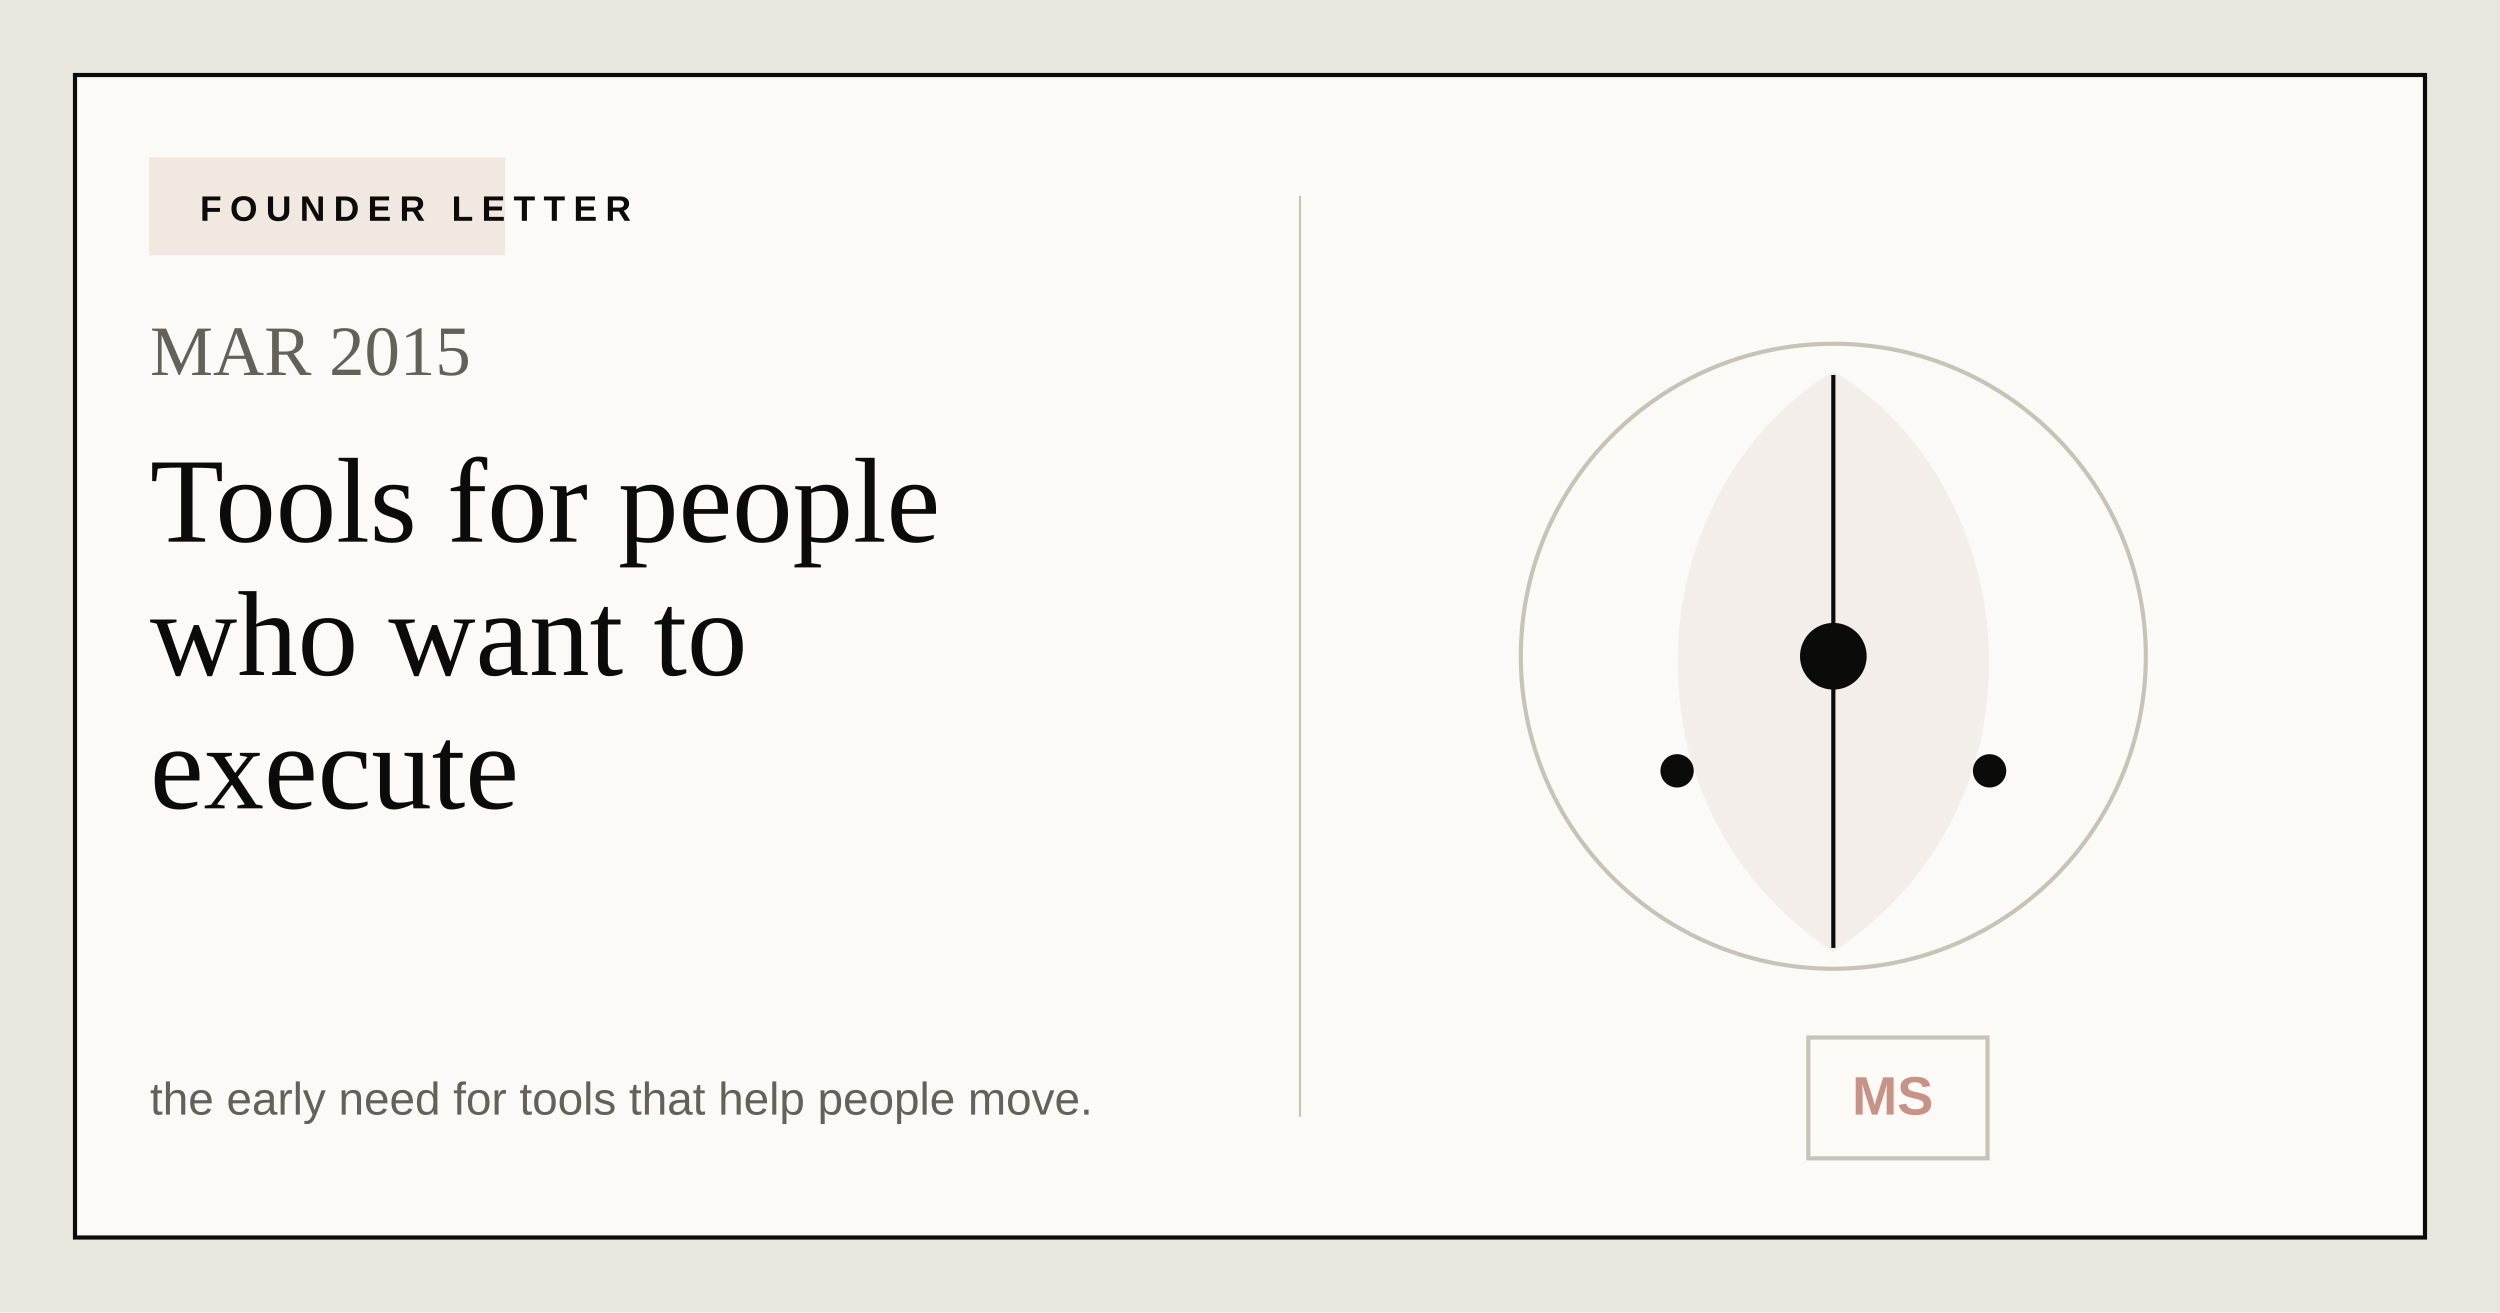
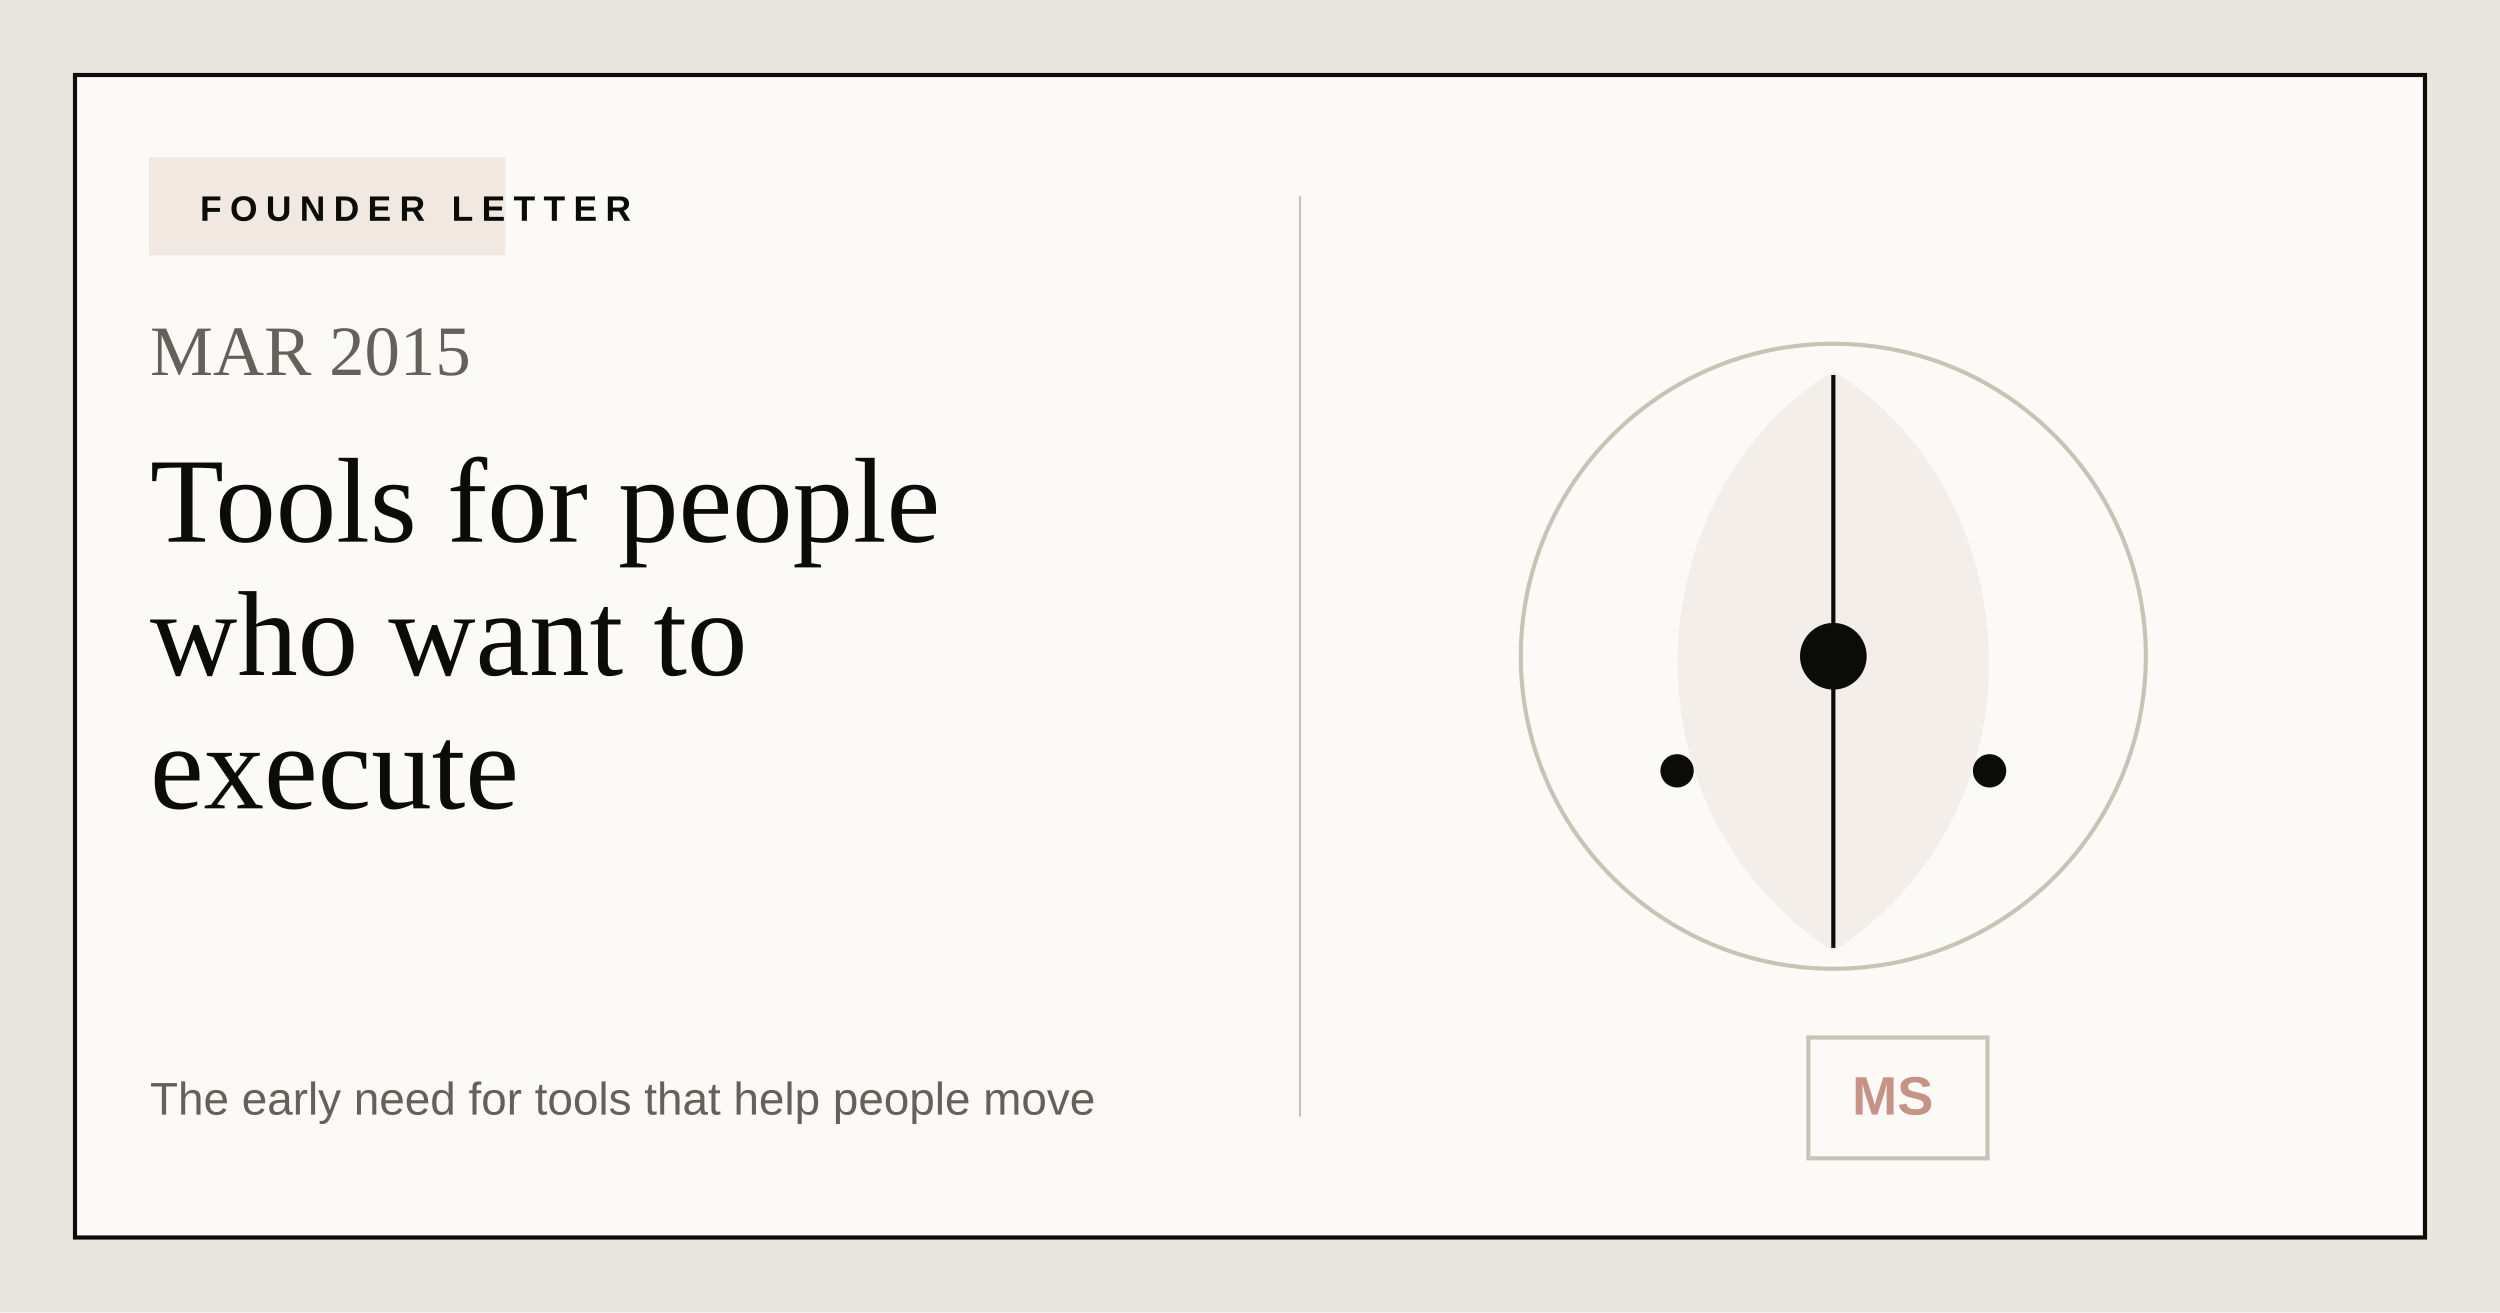
<svg xmlns="http://www.w3.org/2000/svg" width="1200" height="630" viewBox="0 0 1200 630" role="img" aria-labelledby="title desc">
  <rect width="1200" height="630" fill="#e8e6df" />
  <rect x="36" y="36" width="1128" height="558" fill="#fbfaf7" stroke="#0b0b09" stroke-width="2" />
  <rect x="72" y="76" width="170" height="46" fill="#c69386" opacity="0.18" stroke="#c69386" stroke-width="1" />
  <text x="96" y="106" font-family="Arial, Helvetica, sans-serif" font-size="17" font-weight="700" letter-spacing="4" fill="#0b0b09">FOUNDER LETTER</text>
  <text x="72" y="180" font-family="Georgia, 'Times New Roman', serif" font-size="34" fill="#64615b">MAR 2015</text>
  <text x="72" y="260" font-family="Georgia, 'Times New Roman', serif" font-size="58" font-weight="500" fill="#0b0b09">Tools for people</text>
  <text x="72" y="324" font-family="Georgia, 'Times New Roman', serif" font-size="58" font-weight="500" fill="#0b0b09">who want to</text>
  <text x="72" y="388" font-family="Georgia, 'Times New Roman', serif" font-size="58" font-weight="500" fill="#0b0b09">execute</text>
-   <text x="72" y="535" font-family="Arial, Helvetica, sans-serif" font-size="22" fill="#64615b">the early need for tools that help people move.</text>
+   <text x="72" y="535" font-family="Arial, Helvetica, sans-serif" font-size="22" fill="#64615b">The early need for tools that help people move</text>
  <circle cx="880" cy="315" r="150" fill="none" stroke="#c8c3b7" stroke-width="2" />
  <path d="M880 455 C775 385 790 235 880 180 C970 235 985 385 880 455Z" fill="#c69386" opacity="0.12" stroke="#c69386" stroke-width="3" />
  <path d="M880 455 V180" stroke="#0b0b09" stroke-width="2" />
  <circle cx="880" cy="315" r="16" fill="#0b0b09" />
  <circle cx="805" cy="370" r="8" fill="#0b0b09" />
  <circle cx="955" cy="370" r="8" fill="#0b0b09" />
  <line x1="624" y1="94" x2="624" y2="536" stroke="#c8c3b7" stroke-width="1" />
  <rect x="868" y="498" width="86" height="58" fill="#fbfaf7" stroke="#c8c3b7" stroke-width="2" />
  <text x="889" y="535" font-family="Arial, Helvetica, sans-serif" font-size="26" font-weight="700" fill="#c69386">MS</text>
</svg>
